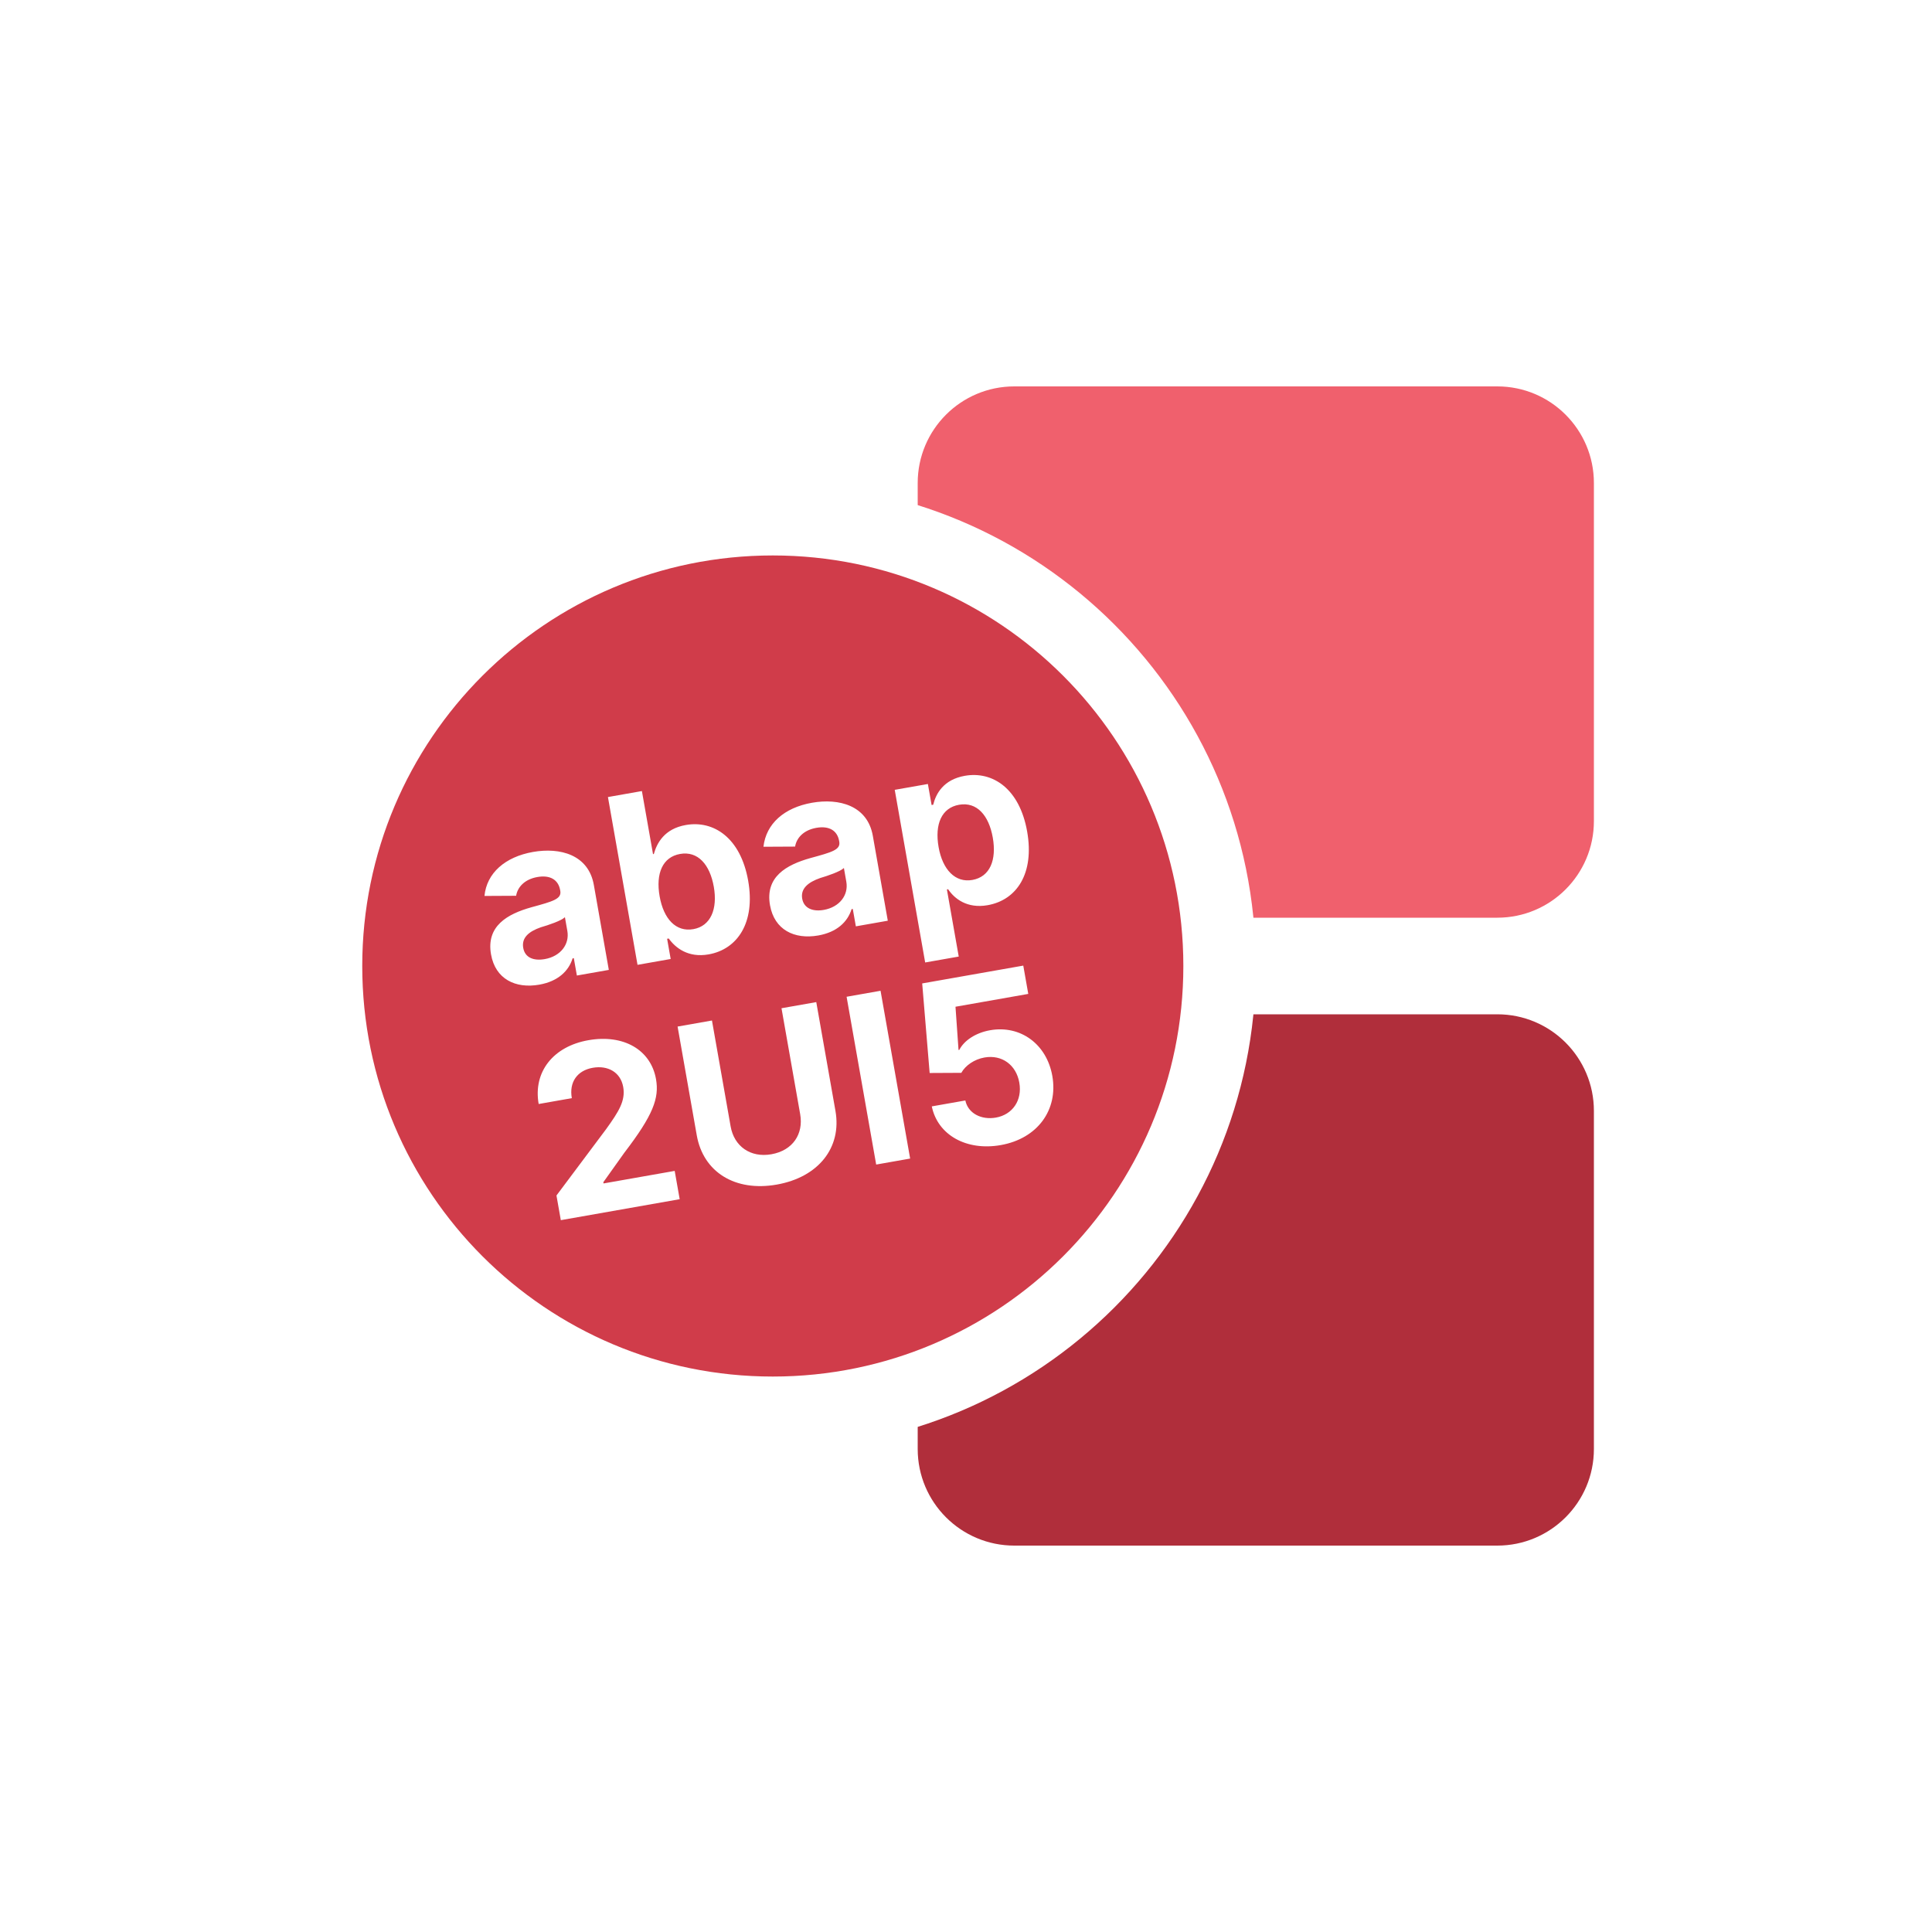
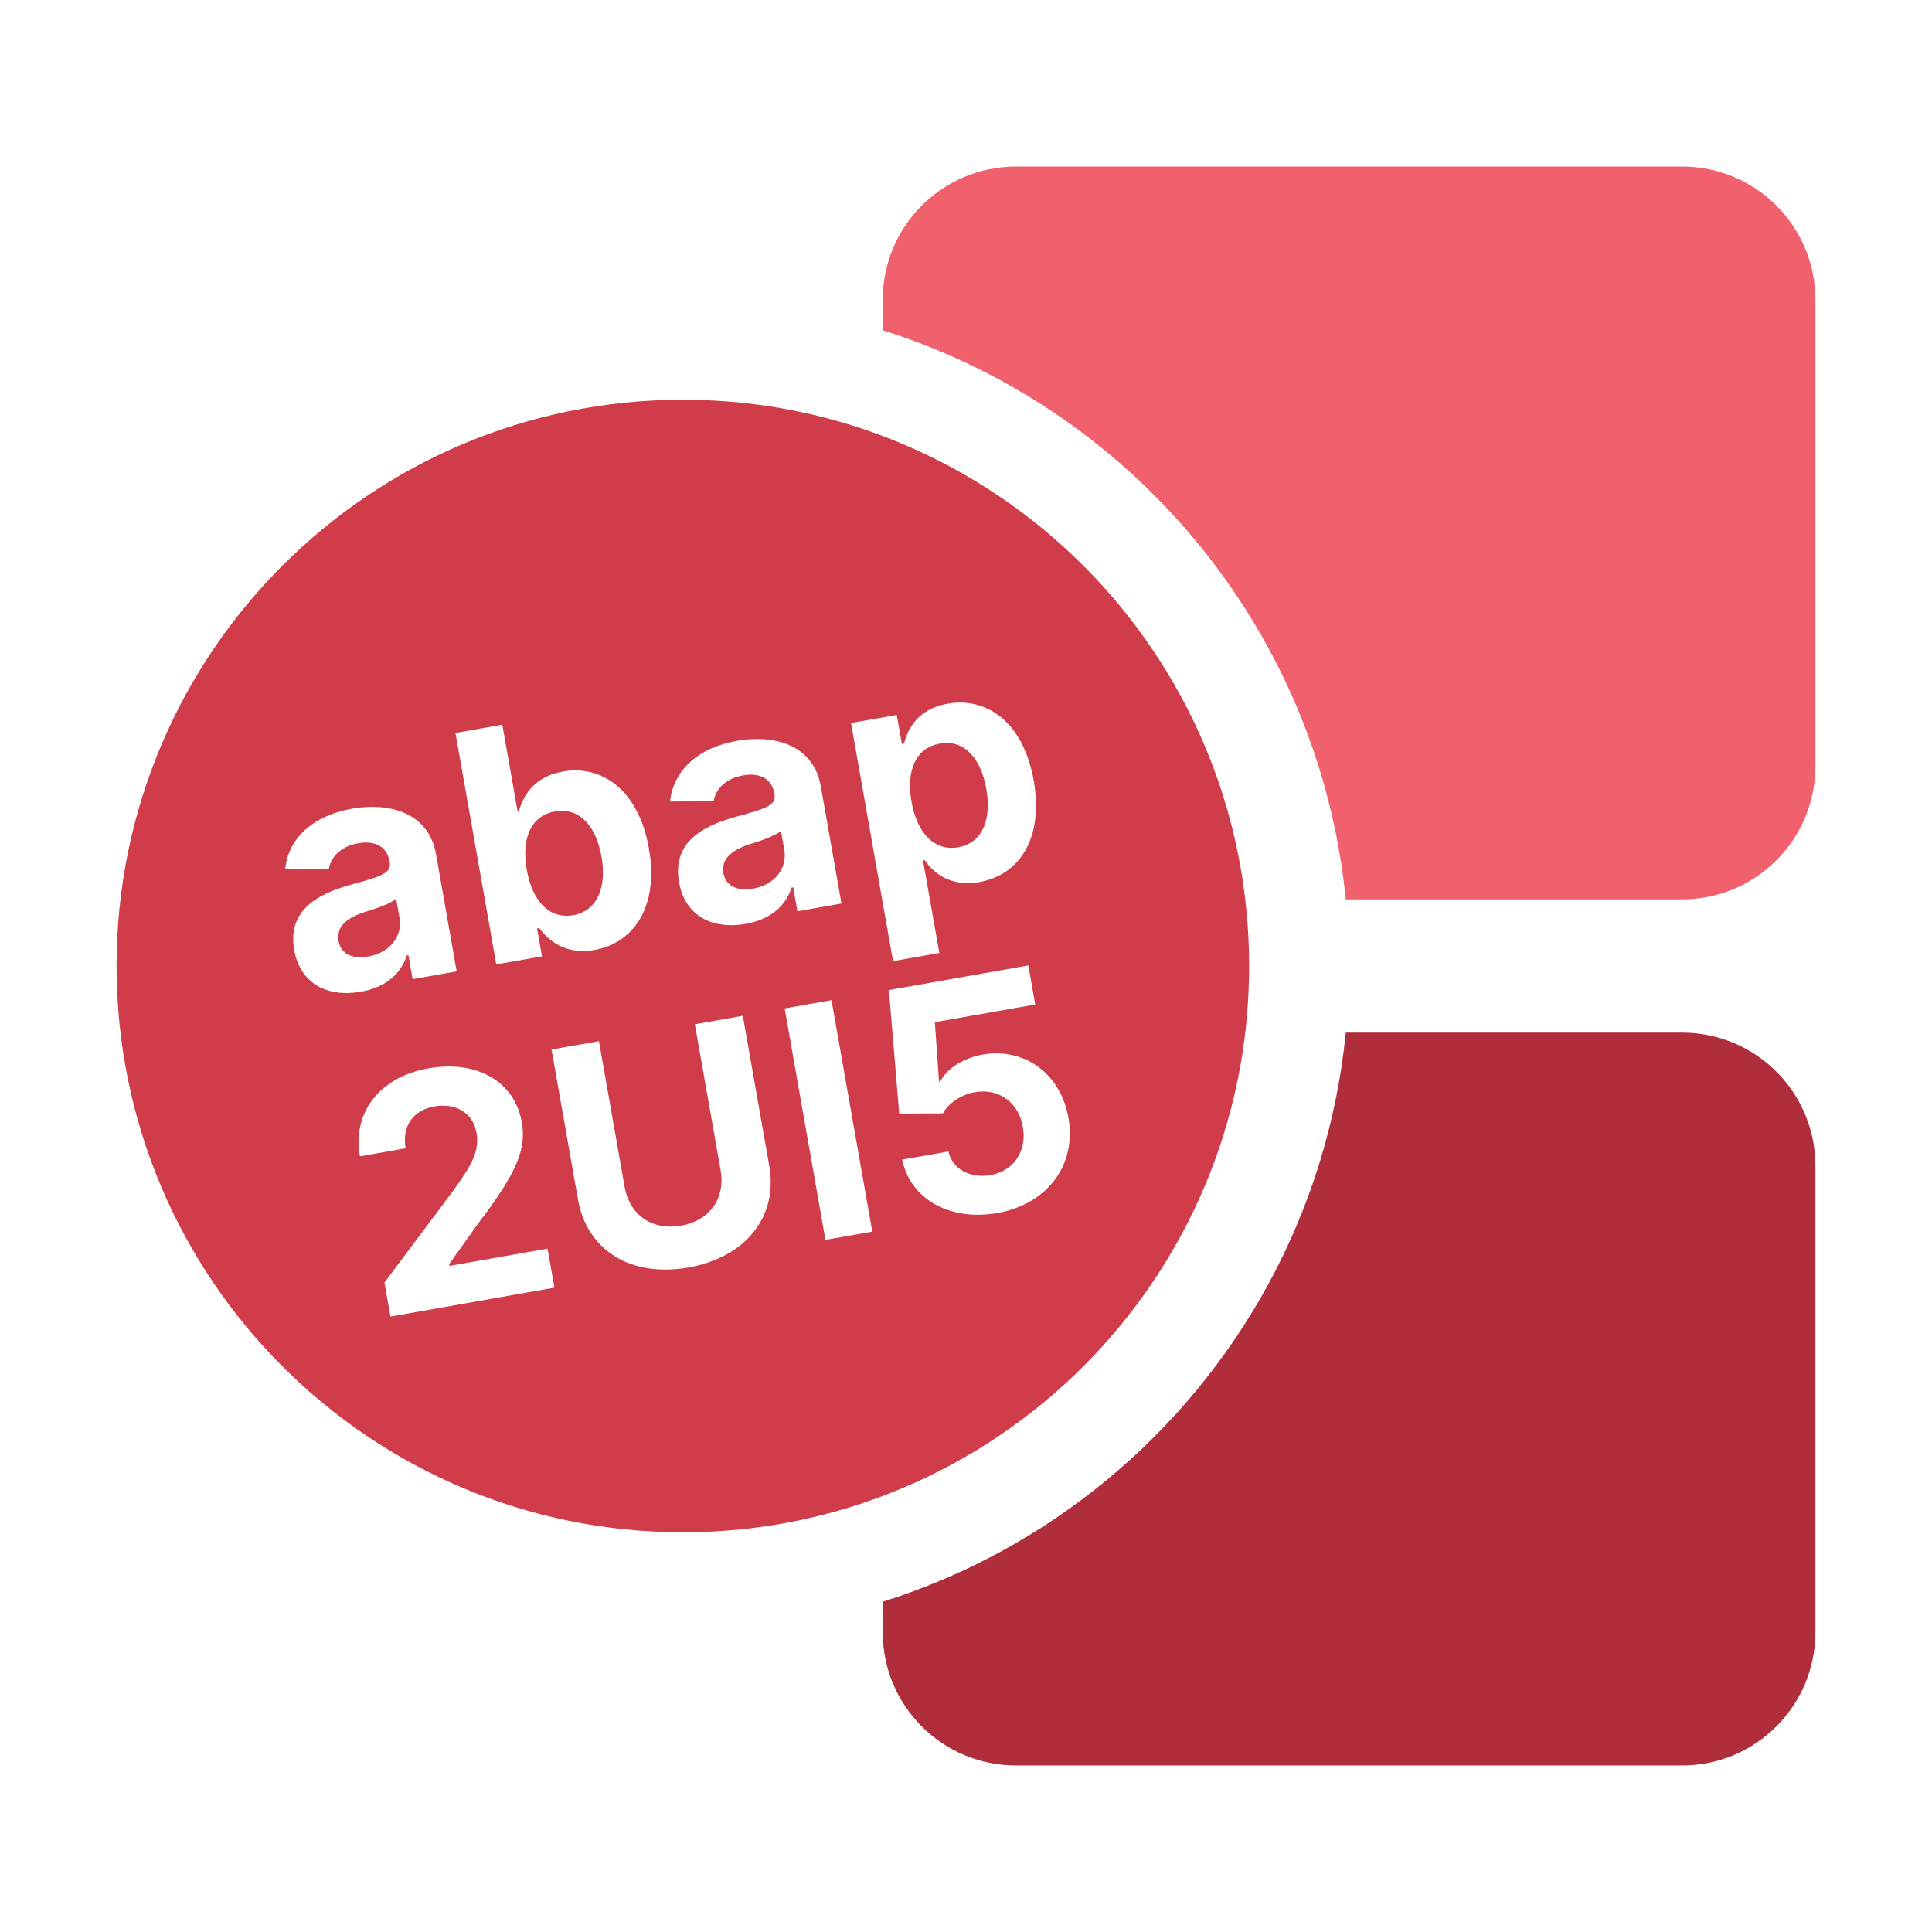
- <svg xmlns="http://www.w3.org/2000/svg" viewBox="-8 -8 80 80" role="img" aria-label="abap2UI5 addons">
-   <rect x="-8" y="-8" width="80" height="80" fill="#fff" />
+ <svg xmlns="http://www.w3.org/2000/svg" viewBox="3.5 3 58 58" role="img" aria-label="abap2UI5 addons">
+   <rect x="3.5" y="3" width="58" height="58" fill="#fff" />
  <defs>
    <mask id="m">
      <rect width="64" height="64" fill="#fff" />
      <circle cx="24" cy="32" r="20" fill="#000" />
    </mask>
  </defs>
  <g mask="url(#m)">
    <rect x="30" y="8" width="28" height="22" rx="4" fill="#f0606d" />
    <rect x="30" y="34" width="28" height="22" rx="4" fill="#b02e3b" />
  </g>
  <g transform="translate(24 32) scale(17)">
    <circle r="1" fill="#d03c4a" />
    <path transform="rotate(-10)" fill="#fff" d="M-0.568 -0.054C-0.522 -0.054 -0.492 -0.074 -0.477 -0.103H-0.474V-0.06H-0.395V-0.27C-0.395 -0.345 -0.46 -0.375 -0.527 -0.375C-0.596 -0.375 -0.647 -0.344 -0.662 -0.29L-0.586 -0.277C-0.579 -0.297 -0.559 -0.313 -0.527 -0.313C-0.496 -0.313 -0.478 -0.298 -0.478 -0.272V-0.27C-0.478 -0.25 -0.5 -0.248 -0.554 -0.243C-0.615 -0.237 -0.671 -0.217 -0.671 -0.147C-0.671 -0.086 -0.627 -0.054 -0.568 -0.054ZM-0.544 -0.113C-0.572 -0.113 -0.591 -0.125 -0.591 -0.149C-0.591 -0.174 -0.571 -0.186 -0.54 -0.191C-0.521 -0.193 -0.488 -0.198 -0.478 -0.205V-0.171C-0.478 -0.138 -0.505 -0.113 -0.544 -0.113ZM-0.149 -0.055C-0.078 -0.055 -0.023 -0.111 -0.023 -0.215C-0.023 -0.321 -0.08 -0.375 -0.149 -0.375C-0.202 -0.375 -0.226 -0.344 -0.238 -0.319H-0.24V-0.475H-0.324V-0.06H-0.242V-0.11H-0.238C-0.226 -0.085 -0.2 -0.055 -0.149 -0.055ZM-0.175 -0.122C-0.218 -0.122 -0.242 -0.159 -0.242 -0.215C-0.242 -0.272 -0.218 -0.308 -0.175 -0.308C-0.131 -0.308 -0.108 -0.27 -0.108 -0.215C-0.108 -0.16 -0.132 -0.122 -0.175 -0.122ZM0.122 -0.054C0.168 -0.054 0.198 -0.074 0.213 -0.103H0.216V-0.06H0.295V-0.27C0.295 -0.345 0.23 -0.375 0.163 -0.375C0.094 -0.375 0.044 -0.344 0.028 -0.29L0.104 -0.277C0.111 -0.297 0.131 -0.313 0.163 -0.313C0.194 -0.313 0.212 -0.298 0.212 -0.272V-0.27C0.212 -0.25 0.19 -0.248 0.136 -0.243C0.075 -0.237 0.019 -0.217 0.019 -0.147C0.019 -0.086 0.063 -0.054 0.122 -0.054ZM0.146 -0.113C0.119 -0.113 0.099 -0.125 0.099 -0.149C0.099 -0.174 0.12 -0.186 0.151 -0.191C0.169 -0.193 0.202 -0.198 0.212 -0.205V-0.171C0.212 -0.138 0.185 -0.113 0.146 -0.113ZM0.367 0.056H0.45V-0.11H0.453C0.464 -0.085 0.49 -0.055 0.541 -0.055C0.613 -0.055 0.667 -0.111 0.667 -0.215C0.667 -0.321 0.61 -0.375 0.541 -0.375C0.488 -0.375 0.464 -0.344 0.453 -0.319H0.449V-0.371H0.367ZM0.515 -0.122C0.473 -0.122 0.448 -0.159 0.448 -0.215C0.448 -0.272 0.472 -0.308 0.515 -0.308C0.559 -0.308 0.582 -0.27 0.582 -0.215C0.582 -0.16 0.559 -0.122 0.515 -0.122ZM-0.616 0.52H-0.322V0.45H-0.498V0.447L-0.435 0.385C-0.35 0.307 -0.328 0.269 -0.328 0.222C-0.328 0.15 -0.386 0.1 -0.474 0.1C-0.56 0.1 -0.62 0.152 -0.62 0.232H-0.538C-0.538 0.192 -0.513 0.168 -0.475 0.168C-0.438 0.168 -0.41 0.19 -0.41 0.227C-0.41 0.261 -0.431 0.284 -0.469 0.321L-0.616 0.459ZM-0.083 0.526C0.02 0.526 0.089 0.465 0.089 0.374V0.105H0.003V0.367C0.003 0.416 -0.03 0.451 -0.083 0.451C-0.135 0.451 -0.169 0.416 -0.169 0.367V0.105H-0.254V0.374C-0.254 0.465 -0.186 0.526 -0.083 0.526ZM0.248 0.105H0.164V0.52H0.248ZM0.471 0.526C0.562 0.526 0.624 0.466 0.624 0.382C0.624 0.303 0.569 0.246 0.494 0.246C0.458 0.246 0.427 0.26 0.412 0.28H0.41L0.421 0.175H0.601V0.105H0.351L0.331 0.323L0.407 0.336C0.42 0.32 0.444 0.309 0.469 0.309C0.512 0.309 0.542 0.34 0.542 0.384C0.542 0.428 0.512 0.458 0.471 0.458C0.435 0.458 0.406 0.436 0.405 0.404H0.322C0.324 0.475 0.386 0.526 0.471 0.526Z" />
  </g>
</svg>
